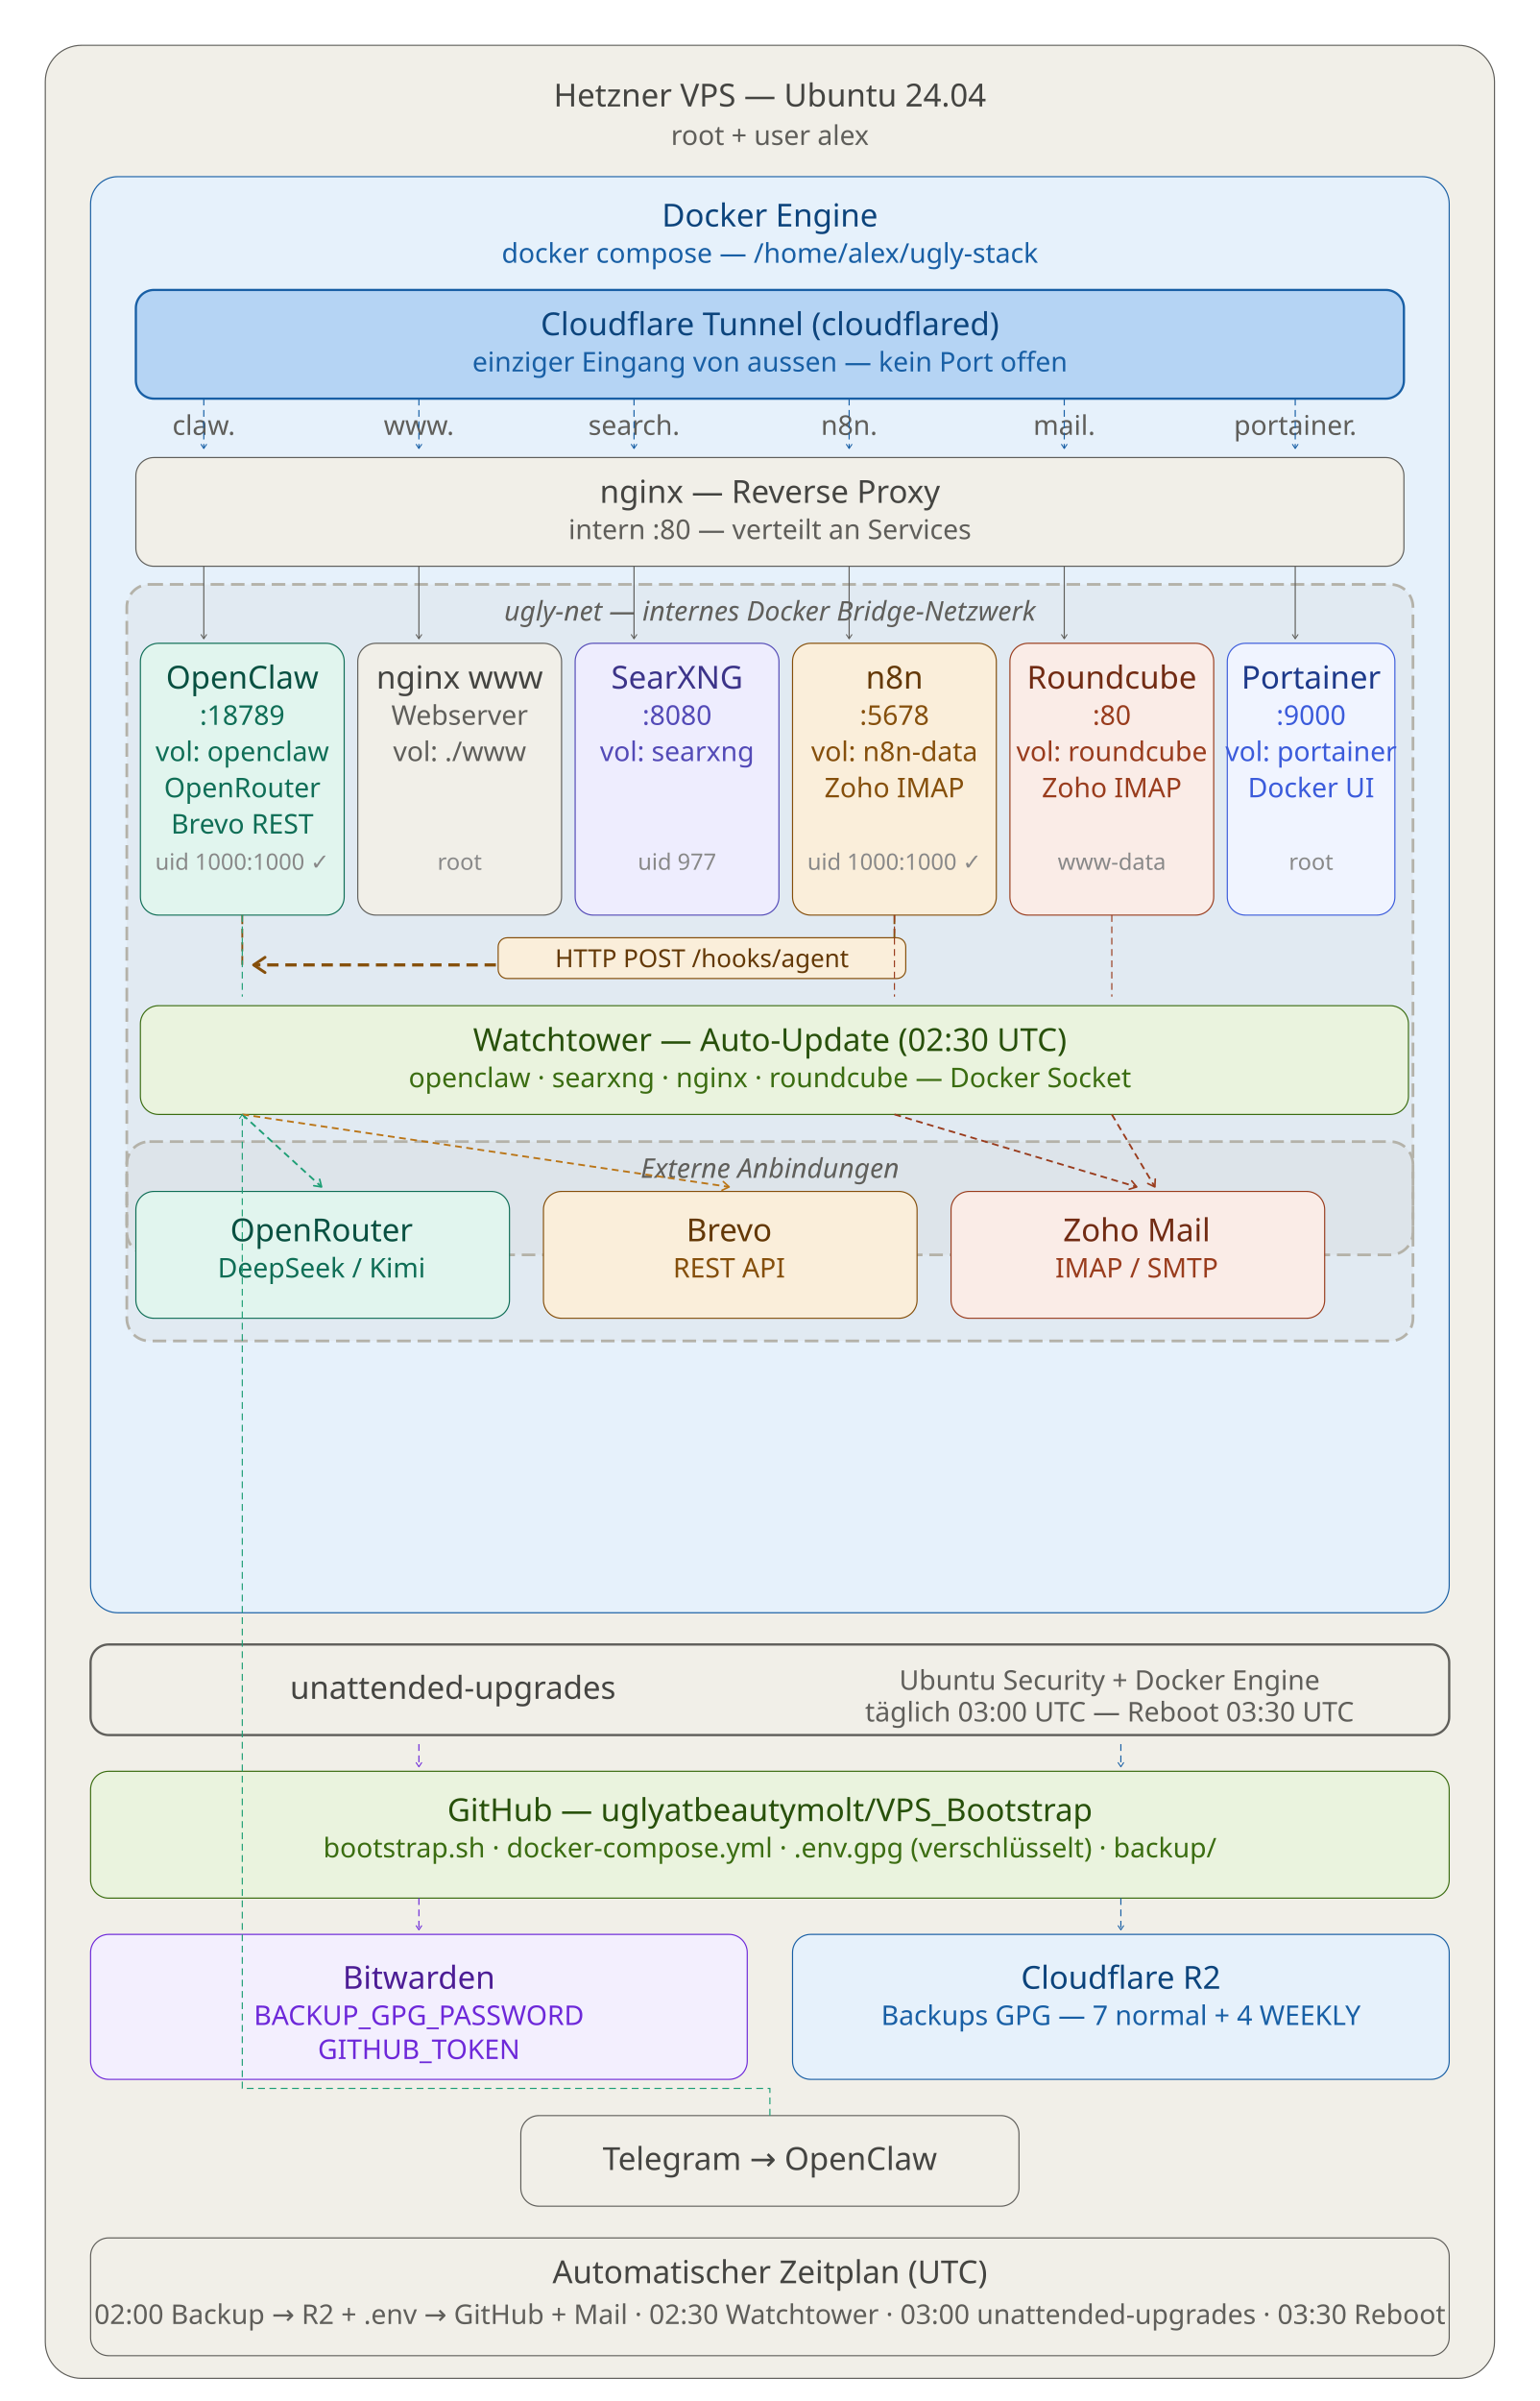
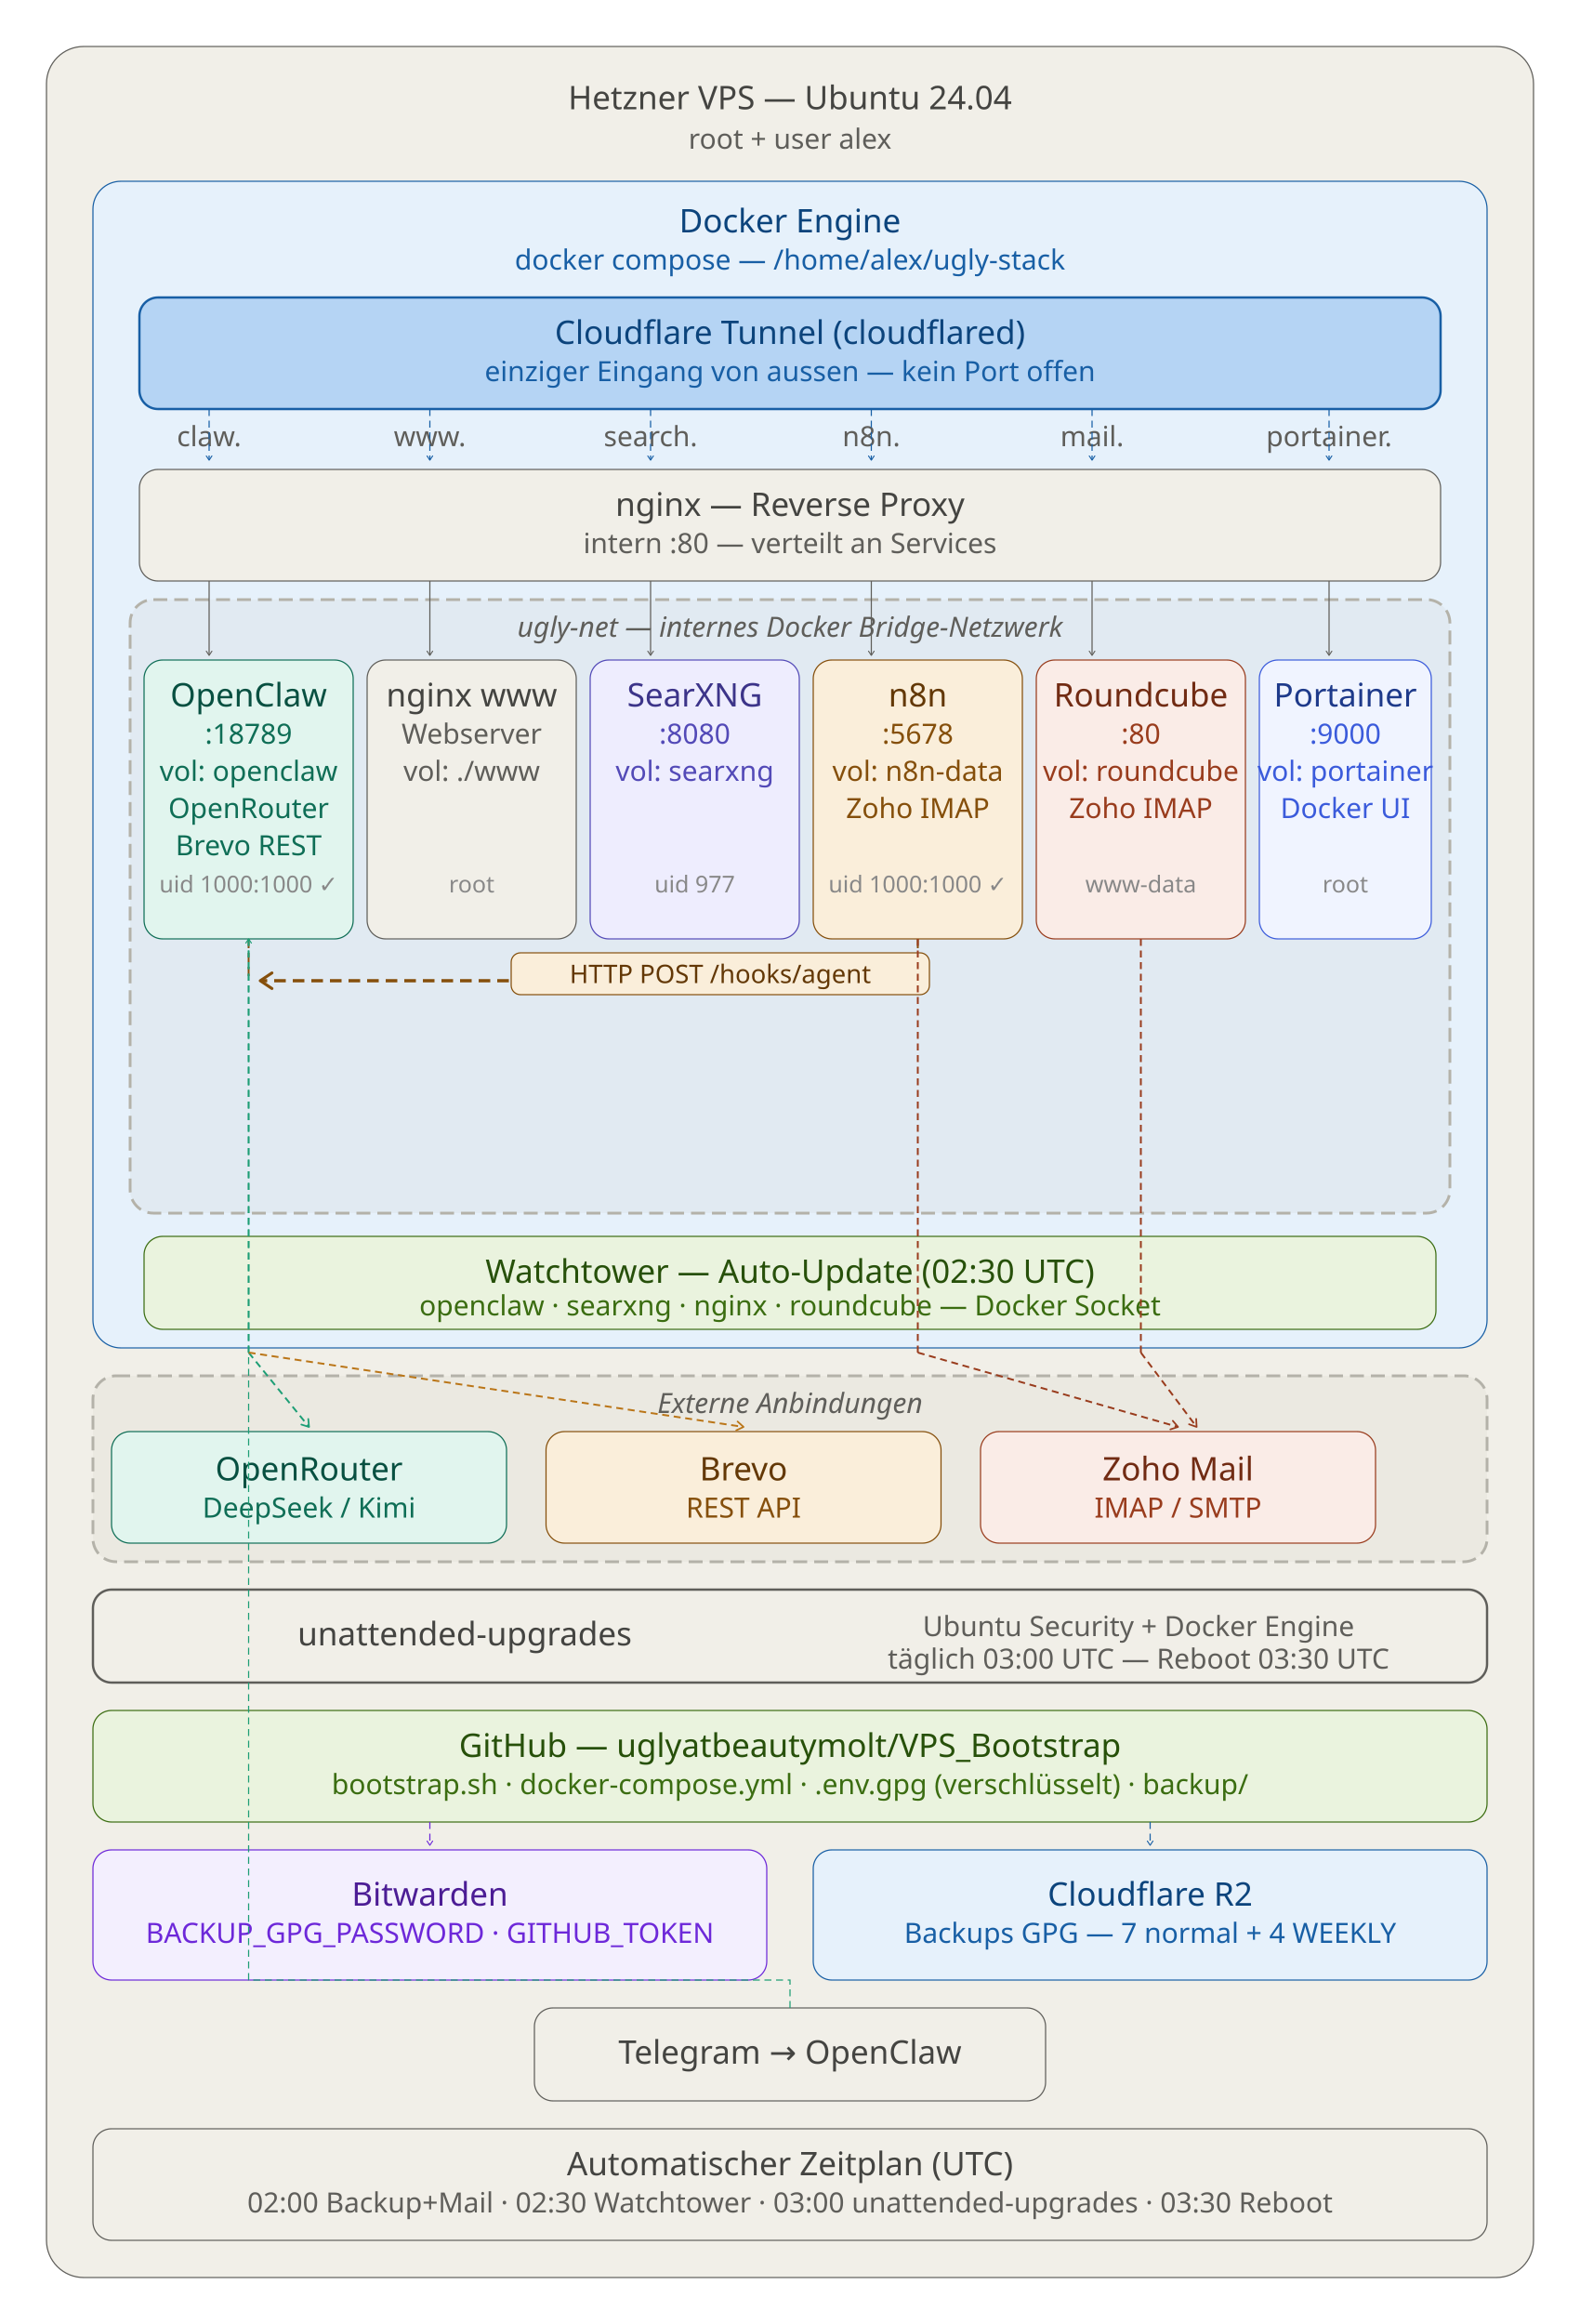
- <svg xmlns="http://www.w3.org/2000/svg" width="100%" viewBox="0 0 680 1060" style="font-family: sans-serif;">
+ <svg xmlns="http://www.w3.org/2000/svg" width="100%" viewBox="0 0 680 1000" style="font-family: sans-serif;">
  <defs>
    <style>
    .th { font-size: 14px; font-weight: 500; fill: #2C2C2A; }
    .ts { font-size: 12px; font-weight: 400; fill: #5F5E5A; }
    .tu { font-size: 10px; font-weight: 400; fill: #888; }
    .c-gray-fill   { fill: #F1EFE8; stroke: #5F5E5A; }
    .c-blue-fill   { fill: #E6F1FB; stroke: #185FA5; }
    .c-blue-dark   { fill: #B5D4F4; stroke: #185FA5; }
    .c-teal-fill   { fill: #E1F5EE; stroke: #0F6E56; }
    .c-purple-fill { fill: #EEEDFE; stroke: #534AB7; }
    .c-amber-fill  { fill: #FAEEDA; stroke: #854F0B; }
    .c-coral-fill  { fill: #FAECE7; stroke: #993C1D; }
    .c-green-fill  { fill: #EAF3DE; stroke: #3B6D11; }
    .c-net-fill    { fill: rgba(180,178,169,0.10); stroke: #B4B2A9; }
    .c-violet-fill { fill: #F3EFFE; stroke: #6D28D9; }
    .c-slate-fill  { fill: #F0F4FF; stroke: #3B5BDB; }
    .th-blue   { fill: #0C447C; }
    .th-teal   { fill: #085041; }
    .th-purple { fill: #3C3489; }
    .th-amber  { fill: #633806; }
    .th-coral  { fill: #712B13; }
    .th-green  { fill: #27500A; }
    .th-gray   { fill: #444441; }
    .th-violet { fill: #4C1D95; }
    .th-slate  { fill: #1E3A8A; }
    .ts-blue   { fill: #185FA5; }
    .ts-teal   { fill: #0F6E56; }
    .ts-purple { fill: #534AB7; }
    .ts-amber  { fill: #854F0B; }
    .ts-coral  { fill: #993C1D; }
    .ts-green  { fill: #3B6D11; }
    .ts-gray   { fill: #5F5E5A; }
    .ts-violet { fill: #6D28D9; }
    .ts-slate  { fill: #3B5BDB; }
  </style>
    <marker id="a" viewBox="0 0 10 10" refX="8" refY="5" markerWidth="6" markerHeight="6" orient="auto-start-reverse">
      <path d="M2 1L8 5L2 9" fill="none" stroke="context-stroke" stroke-width="1.5" stroke-linecap="round" stroke-linejoin="round" />
    </marker>
  </defs>
-   <rect x="20" y="20" width="640" height="1030" rx="16" class="c-gray-fill" stroke-width="0.5" />
+   <rect x="20" y="20" width="640" height="960" rx="16" class="c-gray-fill" stroke-width="0.5" />
  <text class="th th-gray" x="340" y="47" text-anchor="middle">Hetzner VPS — Ubuntu 24.04</text>
  <text class="ts ts-gray" x="340" y="64" text-anchor="middle">root + user alex</text>
-   <rect x="40" y="78" width="600" height="634" rx="12" class="c-blue-fill" stroke-width="0.5" />
+   <rect x="40" y="78" width="600" height="502" rx="12" class="c-blue-fill" stroke-width="0.5" />
  <text class="th th-blue" x="340" y="100" text-anchor="middle">Docker Engine</text>
  <text class="ts ts-blue" x="340" y="116" text-anchor="middle">docker compose — /home/alex/ugly-stack</text>
  <rect x="60" y="128" width="560" height="48" class="c-blue-dark" rx="8" stroke-width="1" />
  <text class="th th-blue" x="340" y="148" text-anchor="middle">Cloudflare Tunnel (cloudflared)</text>
  <text class="ts ts-blue" x="340" y="164" text-anchor="middle">einziger Eingang von aussen — kein Port offen</text>
  <text class="ts ts-gray" x="90" y="192" text-anchor="middle">claw.</text>
  <text class="ts ts-gray" x="185" y="192" text-anchor="middle">www.</text>
  <text class="ts ts-gray" x="280" y="192" text-anchor="middle">search.</text>
  <text class="ts ts-gray" x="375" y="192" text-anchor="middle">n8n.</text>
  <text class="ts ts-gray" x="470" y="192" text-anchor="middle">mail.</text>
  <text class="ts ts-gray" x="572" y="192" text-anchor="middle">portainer.</text>
  <line x1="90" y1="176" x2="90" y2="198" stroke="#185FA5" stroke-width="0.5" stroke-dasharray="3 2" marker-end="url(#a)" />
  <line x1="185" y1="176" x2="185" y2="198" stroke="#185FA5" stroke-width="0.5" stroke-dasharray="3 2" marker-end="url(#a)" />
  <line x1="280" y1="176" x2="280" y2="198" stroke="#185FA5" stroke-width="0.5" stroke-dasharray="3 2" marker-end="url(#a)" />
  <line x1="375" y1="176" x2="375" y2="198" stroke="#185FA5" stroke-width="0.5" stroke-dasharray="3 2" marker-end="url(#a)" />
  <line x1="470" y1="176" x2="470" y2="198" stroke="#185FA5" stroke-width="0.5" stroke-dasharray="3 2" marker-end="url(#a)" />
  <line x1="572" y1="176" x2="572" y2="198" stroke="#185FA5" stroke-width="0.5" stroke-dasharray="3 2" marker-end="url(#a)" />
  <rect x="60" y="202" width="560" height="48" rx="8" class="c-gray-fill" stroke-width="0.5" />
  <text class="th th-gray" x="340" y="222" text-anchor="middle">nginx — Reverse Proxy</text>
  <text class="ts ts-gray" x="340" y="238" text-anchor="middle">intern :80 — verteilt an Services</text>
-   <rect x="56" y="258" width="568" height="296" rx="10" class="c-net-fill" stroke-width="1.2" stroke-dasharray="6 3" />
+   <rect x="56" y="258" width="568" height="264" rx="10" class="c-net-fill" stroke-width="1.2" stroke-dasharray="6 3" />
  <text class="ts ts-gray" x="340" y="274" text-anchor="middle" font-style="italic">ugly-net — internes Docker Bridge-Netzwerk</text>
  <line x1="90" y1="250" x2="90" y2="282" stroke="#5F5E5A" stroke-width="0.5" marker-end="url(#a)" />
  <line x1="185" y1="250" x2="185" y2="282" stroke="#5F5E5A" stroke-width="0.5" marker-end="url(#a)" />
  <line x1="280" y1="250" x2="280" y2="282" stroke="#5F5E5A" stroke-width="0.5" marker-end="url(#a)" />
  <line x1="375" y1="250" x2="375" y2="282" stroke="#5F5E5A" stroke-width="0.5" marker-end="url(#a)" />
  <line x1="470" y1="250" x2="470" y2="282" stroke="#5F5E5A" stroke-width="0.5" marker-end="url(#a)" />
  <line x1="572" y1="250" x2="572" y2="282" stroke="#5F5E5A" stroke-width="0.5" marker-end="url(#a)" />
  <rect x="62" y="284" width="90" height="120" rx="8" class="c-teal-fill" stroke-width="0.5" />
  <text class="th th-teal" x="107" y="304" text-anchor="middle">OpenClaw</text>
  <text class="ts ts-teal" x="107" y="320" text-anchor="middle">:18789</text>
  <text class="ts ts-teal" x="107" y="336" text-anchor="middle">vol: openclaw</text>
  <text class="ts ts-teal" x="107" y="352" text-anchor="middle">OpenRouter</text>
  <text class="ts ts-teal" x="107" y="368" text-anchor="middle">Brevo REST</text>
  <text class="tu" x="107" y="384" text-anchor="middle" fill="#0F6E56">uid 1000:1000 ✓</text>
  <rect x="158" y="284" width="90" height="120" rx="8" class="c-gray-fill" stroke-width="0.5" />
  <text class="th th-gray" x="203" y="304" text-anchor="middle">nginx www</text>
  <text class="ts ts-gray" x="203" y="320" text-anchor="middle">Webserver</text>
  <text class="ts ts-gray" x="203" y="336" text-anchor="middle">vol: ./www</text>
  <text class="tu" x="203" y="384" text-anchor="middle">root</text>
  <rect x="254" y="284" width="90" height="120" rx="8" class="c-purple-fill" stroke-width="0.5" />
  <text class="th th-purple" x="299" y="304" text-anchor="middle">SearXNG</text>
  <text class="ts ts-purple" x="299" y="320" text-anchor="middle">:8080</text>
  <text class="ts ts-purple" x="299" y="336" text-anchor="middle">vol: searxng</text>
  <text class="tu" x="299" y="384" text-anchor="middle">uid 977</text>
  <rect x="350" y="284" width="90" height="120" rx="8" class="c-amber-fill" stroke-width="0.5" />
  <text class="th th-amber" x="395" y="304" text-anchor="middle">n8n</text>
  <text class="ts ts-amber" x="395" y="320" text-anchor="middle">:5678</text>
  <text class="ts ts-amber" x="395" y="336" text-anchor="middle">vol: n8n-data</text>
  <text class="ts ts-amber" x="395" y="352" text-anchor="middle">Zoho IMAP</text>
  <text class="tu" x="395" y="384" text-anchor="middle" fill="#854F0B">uid 1000:1000 ✓</text>
  <rect x="446" y="284" width="90" height="120" rx="8" class="c-coral-fill" stroke-width="0.5" />
  <text class="th th-coral" x="491" y="304" text-anchor="middle">Roundcube</text>
  <text class="ts ts-coral" x="491" y="320" text-anchor="middle">:80</text>
  <text class="ts ts-coral" x="491" y="336" text-anchor="middle">vol: roundcube</text>
  <text class="ts ts-coral" x="491" y="352" text-anchor="middle">Zoho IMAP</text>
  <text class="tu" x="491" y="384" text-anchor="middle">www-data</text>
  <rect x="542" y="284" width="74" height="120" rx="8" class="c-slate-fill" stroke-width="0.5" />
  <text class="th th-slate" x="579" y="304" text-anchor="middle">Portainer</text>
  <text class="ts ts-slate" x="579" y="320" text-anchor="middle">:9000</text>
  <text class="ts ts-slate" x="579" y="336" text-anchor="middle">vol: portainer</text>
  <text class="ts ts-slate" x="579" y="352" text-anchor="middle">Docker UI</text>
  <text class="tu" x="579" y="384" text-anchor="middle">root</text>
-   <line x1="395" y1="404" x2="395" y2="426" stroke="#854F0B" stroke-width="0.8" stroke-dasharray="4 2" />
-   <line x1="107" y1="404" x2="107" y2="426" stroke="#854F0B" stroke-width="0.8" stroke-dasharray="4 2" />
-   <line x1="395" y1="426" x2="112" y2="426" stroke="#854F0B" stroke-width="1.4" stroke-dasharray="5 3" marker-end="url(#a)" />
-   <rect x="220" y="414" width="180" height="18" rx="4" fill="#FAEEDA" stroke="#854F0B" stroke-width="0.5" />
-   <text font-size="11" font-weight="500" fill="#633806" x="310" y="427" text-anchor="middle">HTTP POST /hooks/agent</text>
-   <rect x="62" y="444" width="560" height="48" rx="8" class="c-green-fill" stroke-width="0.5" />
-   <text class="th th-green" x="340" y="464" text-anchor="middle">Watchtower — Auto-Update (02:30 UTC)</text>
-   <text class="ts ts-green" x="340" y="480" text-anchor="middle">openclaw · searxng · nginx · roundcube — Docker Socket</text>
-   <rect x="56" y="504" width="568" height="88" rx="10" class="c-net-fill" stroke-width="1.2" stroke-dasharray="6 3" />
-   <text class="ts ts-gray" x="340" y="520" text-anchor="middle" font-style="italic">Externe Anbindungen</text>
-   <rect x="60" y="526" width="165" height="56" rx="8" class="c-teal-fill" stroke-width="0.5" />
-   <text class="th th-teal" x="142" y="548" text-anchor="middle">OpenRouter</text>
-   <text class="ts ts-teal" x="142" y="564" text-anchor="middle">DeepSeek / Kimi</text>
-   <rect x="240" y="526" width="165" height="56" rx="8" class="c-amber-fill" stroke-width="0.5" />
-   <text class="th th-amber" x="322" y="548" text-anchor="middle">Brevo</text>
-   <text class="ts ts-amber" x="322" y="564" text-anchor="middle">REST API</text>
-   <rect x="420" y="526" width="165" height="56" rx="8" class="c-coral-fill" stroke-width="0.5" />
-   <text class="th th-coral" x="502" y="548" text-anchor="middle">Zoho Mail</text>
-   <text class="ts ts-coral" x="502" y="564" text-anchor="middle">IMAP / SMTP</text>
-   <line x1="107" y1="404" x2="107" y2="440" stroke="#1D9E75" stroke-width="0.5" stroke-dasharray="3 2" />
-   <line x1="107" y1="492" x2="142" y2="524" stroke="#1D9E75" stroke-width="0.8" stroke-dasharray="3 2" marker-end="url(#a)" />
-   <line x1="107" y1="492" x2="322" y2="524" stroke="#BA7517" stroke-width="0.8" stroke-dasharray="3 2" marker-end="url(#a)" />
-   <line x1="395" y1="404" x2="395" y2="440" stroke="#993C1D" stroke-width="0.5" stroke-dasharray="3 2" />
-   <line x1="395" y1="492" x2="502" y2="524" stroke="#993C1D" stroke-width="0.8" stroke-dasharray="3 2" marker-end="url(#a)" />
-   <line x1="491" y1="404" x2="491" y2="440" stroke="#993C1D" stroke-width="0.5" stroke-dasharray="3 2" />
-   <line x1="491" y1="492" x2="510" y2="524" stroke="#993C1D" stroke-width="0.8" stroke-dasharray="3 2" marker-end="url(#a)" />
-   <rect x="40" y="726" width="600" height="40" rx="8" class="c-gray-fill" stroke-width="1" />
-   <text class="th th-gray" x="200" y="750" text-anchor="middle">unattended-upgrades</text>
-   <text class="ts ts-gray" x="490" y="746" text-anchor="middle">Ubuntu Security + Docker Engine</text>
-   <text class="ts ts-gray" x="490" y="760" text-anchor="middle">täglich 03:00 UTC — Reboot 03:30 UTC</text>
-   <rect x="40" y="782" width="600" height="56" rx="8" class="c-green-fill" stroke-width="0.5" />
-   <text class="th th-green" x="340" y="804" text-anchor="middle">GitHub — uglyatbeautymolt/VPS_Bootstrap</text>
-   <text class="ts ts-green" x="340" y="820" text-anchor="middle">bootstrap.sh · docker-compose.yml · .env.gpg (verschlüsselt) · backup/</text>
-   <rect x="40" y="854" width="290" height="64" rx="8" class="c-violet-fill" stroke-width="0.5" />
-   <text class="th th-violet" x="185" y="878" text-anchor="middle">Bitwarden</text>
-   <text class="ts ts-violet" x="185" y="894" text-anchor="middle">BACKUP_GPG_PASSWORD</text>
-   <text class="ts ts-violet" x="185" y="909" text-anchor="middle">GITHUB_TOKEN</text>
-   <rect x="350" y="854" width="290" height="64" rx="8" class="c-blue-fill" stroke-width="0.5" />
-   <text class="th th-blue" x="495" y="878" text-anchor="middle">Cloudflare R2</text>
-   <text class="ts ts-blue" x="495" y="894" text-anchor="middle">Backups GPG — 7 normal + 4 WEEKLY</text>
-   <line x1="185" y1="770" x2="185" y2="780" stroke="#6D28D9" stroke-width="0.5" stroke-dasharray="3 2" marker-end="url(#a)" />
-   <line x1="495" y1="770" x2="495" y2="780" stroke="#185FA5" stroke-width="0.5" stroke-dasharray="3 2" marker-end="url(#a)" />
-   <line x1="185" y1="838" x2="185" y2="852" stroke="#6D28D9" stroke-width="0.5" stroke-dasharray="3 2" marker-end="url(#a)" />
-   <line x1="495" y1="838" x2="495" y2="852" stroke="#185FA5" stroke-width="0.5" stroke-dasharray="3 2" marker-end="url(#a)" />
-   <rect x="230" y="934" width="220" height="40" rx="8" class="c-gray-fill" stroke-width="0.5" />
-   <text class="th th-gray" x="340" y="958" text-anchor="middle">Telegram → OpenClaw</text>
-   <path d="M340 934 L340 922 L107 922 L107 492" fill="none" stroke="#1D9E75" stroke-width="0.5" stroke-dasharray="3 2" marker-end="url(#a)" />
-   <rect x="40" y="988" width="600" height="52" rx="8" class="c-gray-fill" stroke-width="0.5" />
-   <text class="th th-gray" x="340" y="1008" text-anchor="middle">Automatischer Zeitplan (UTC)</text>
-   <text class="ts ts-gray" x="340" y="1026" text-anchor="middle">02:00 Backup → R2 + .env → GitHub + Mail · 02:30 Watchtower · 03:00 unattended-upgrades · 03:30 Reboot</text>
+   <line x1="395" y1="404" x2="395" y2="422" stroke="#854F0B" stroke-width="0.8" stroke-dasharray="4 2" />
+   <line x1="107" y1="404" x2="107" y2="422" stroke="#854F0B" stroke-width="0.8" stroke-dasharray="4 2" />
+   <line x1="395" y1="422" x2="112" y2="422" stroke="#854F0B" stroke-width="1.4" stroke-dasharray="5 3" marker-end="url(#a)" />
+   <rect x="220" y="410" width="180" height="18" rx="4" fill="#FAEEDA" stroke="#854F0B" stroke-width="0.5" />
+   <text font-size="11" font-weight="500" fill="#633806" x="310" y="423" text-anchor="middle">HTTP POST /hooks/agent</text>
+   <rect x="62" y="532" width="556" height="40" rx="8" class="c-green-fill" stroke-width="0.5" />
+   <text class="th th-green" x="340" y="552" text-anchor="middle">Watchtower — Auto-Update (02:30 UTC)</text>
+   <text class="ts ts-green" x="340" y="566" text-anchor="middle">openclaw · searxng · nginx · roundcube — Docker Socket</text>
+   <rect x="40" y="592" width="600" height="80" rx="10" class="c-net-fill" stroke-width="1.2" stroke-dasharray="6 3" />
+   <text class="ts ts-gray" x="340" y="608" text-anchor="middle" font-style="italic">Externe Anbindungen</text>
+   <rect x="48" y="616" width="170" height="48" rx="8" class="c-teal-fill" stroke-width="0.5" />
+   <text class="th th-teal" x="133" y="637" text-anchor="middle">OpenRouter</text>
+   <text class="ts ts-teal" x="133" y="653" text-anchor="middle">DeepSeek / Kimi</text>
+   <rect x="235" y="616" width="170" height="48" rx="8" class="c-amber-fill" stroke-width="0.5" />
+   <text class="th th-amber" x="320" y="637" text-anchor="middle">Brevo</text>
+   <text class="ts ts-amber" x="320" y="653" text-anchor="middle">REST API</text>
+   <rect x="422" y="616" width="170" height="48" rx="8" class="c-coral-fill" stroke-width="0.5" />
+   <text class="th th-coral" x="507" y="637" text-anchor="middle">Zoho Mail</text>
+   <text class="ts ts-coral" x="507" y="653" text-anchor="middle">IMAP / SMTP</text>
+   <line x1="107" y1="404" x2="107" y2="582" stroke="#1D9E75" stroke-width="0.8" stroke-dasharray="3 2" />
+   <line x1="107" y1="582" x2="133" y2="614" stroke="#1D9E75" stroke-width="0.8" stroke-dasharray="3 2" marker-end="url(#a)" />
+   <line x1="107" y1="582" x2="320" y2="614" stroke="#BA7517" stroke-width="0.8" stroke-dasharray="3 2" marker-end="url(#a)" />
+   <line x1="395" y1="404" x2="395" y2="582" stroke="#993C1D" stroke-width="0.8" stroke-dasharray="3 2" />
+   <line x1="395" y1="582" x2="507" y2="614" stroke="#993C1D" stroke-width="0.8" stroke-dasharray="3 2" marker-end="url(#a)" />
+   <line x1="491" y1="404" x2="491" y2="582" stroke="#993C1D" stroke-width="0.8" stroke-dasharray="3 2" />
+   <line x1="491" y1="582" x2="515" y2="614" stroke="#993C1D" stroke-width="0.8" stroke-dasharray="3 2" marker-end="url(#a)" />
+   <rect x="40" y="684" width="600" height="40" rx="8" class="c-gray-fill" stroke-width="1" />
+   <text class="th th-gray" x="200" y="708" text-anchor="middle">unattended-upgrades</text>
+   <text class="ts ts-gray" x="490" y="704" text-anchor="middle">Ubuntu Security + Docker Engine</text>
+   <text class="ts ts-gray" x="490" y="718" text-anchor="middle">täglich 03:00 UTC — Reboot 03:30 UTC</text>
+   <rect x="40" y="736" width="600" height="48" rx="8" class="c-green-fill" stroke-width="0.5" />
+   <text class="th th-green" x="340" y="756" text-anchor="middle">GitHub — uglyatbeautymolt/VPS_Bootstrap</text>
+   <text class="ts ts-green" x="340" y="772" text-anchor="middle">bootstrap.sh · docker-compose.yml · .env.gpg (verschlüsselt) · backup/</text>
+   <rect x="40" y="796" width="290" height="56" rx="8" class="c-violet-fill" stroke-width="0.5" />
+   <text class="th th-violet" x="185" y="820" text-anchor="middle">Bitwarden</text>
+   <text class="ts ts-violet" x="185" y="836" text-anchor="middle">BACKUP_GPG_PASSWORD · GITHUB_TOKEN</text>
+   <rect x="350" y="796" width="290" height="56" rx="8" class="c-blue-fill" stroke-width="0.5" />
+   <text class="th th-blue" x="495" y="820" text-anchor="middle">Cloudflare R2</text>
+   <text class="ts ts-blue" x="495" y="836" text-anchor="middle">Backups GPG — 7 normal + 4 WEEKLY</text>
+   <line x1="185" y1="784" x2="185" y2="794" stroke="#6D28D9" stroke-width="0.5" stroke-dasharray="3 2" marker-end="url(#a)" />
+   <line x1="495" y1="784" x2="495" y2="794" stroke="#185FA5" stroke-width="0.5" stroke-dasharray="3 2" marker-end="url(#a)" />
+   <rect x="230" y="864" width="220" height="40" rx="8" class="c-gray-fill" stroke-width="0.5" />
+   <text class="th th-gray" x="340" y="888" text-anchor="middle">Telegram → OpenClaw</text>
+   <path d="M340 864 L340 852 L107 852 L107 404" fill="none" stroke="#1D9E75" stroke-width="0.5" stroke-dasharray="3 2" marker-end="url(#a)" />
+   <rect x="40" y="916" width="600" height="48" rx="8" class="c-gray-fill" stroke-width="0.5" />
+   <text class="th th-gray" x="340" y="936" text-anchor="middle">Automatischer Zeitplan (UTC)</text>
+   <text class="ts ts-gray" x="340" y="952" text-anchor="middle">02:00 Backup+Mail · 02:30 Watchtower · 03:00 unattended-upgrades · 03:30 Reboot</text>
</svg>
